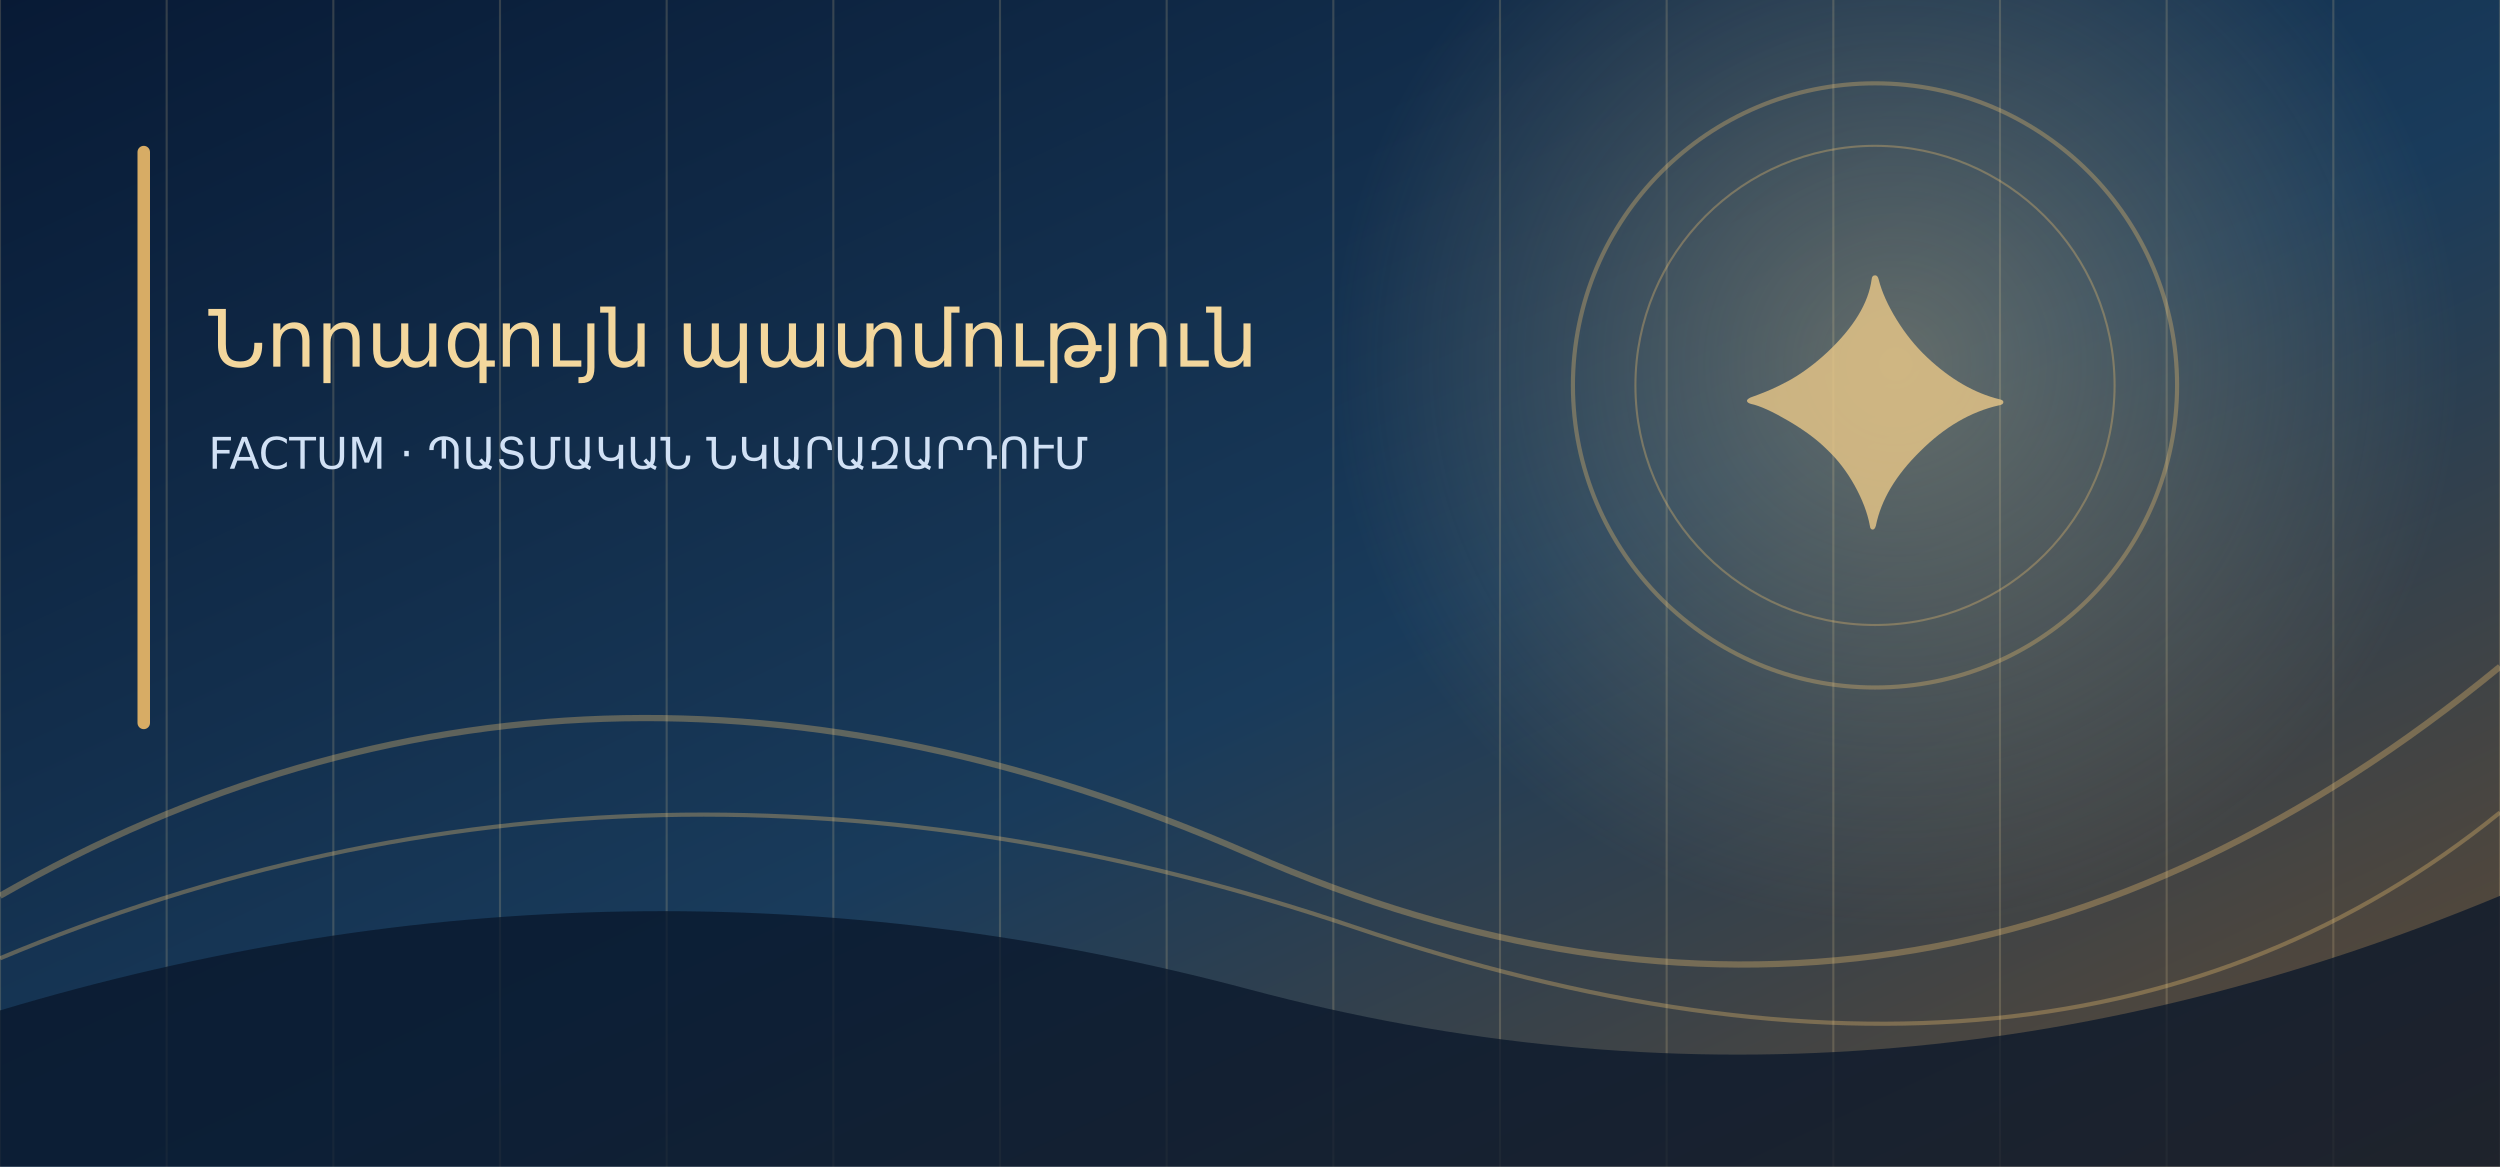
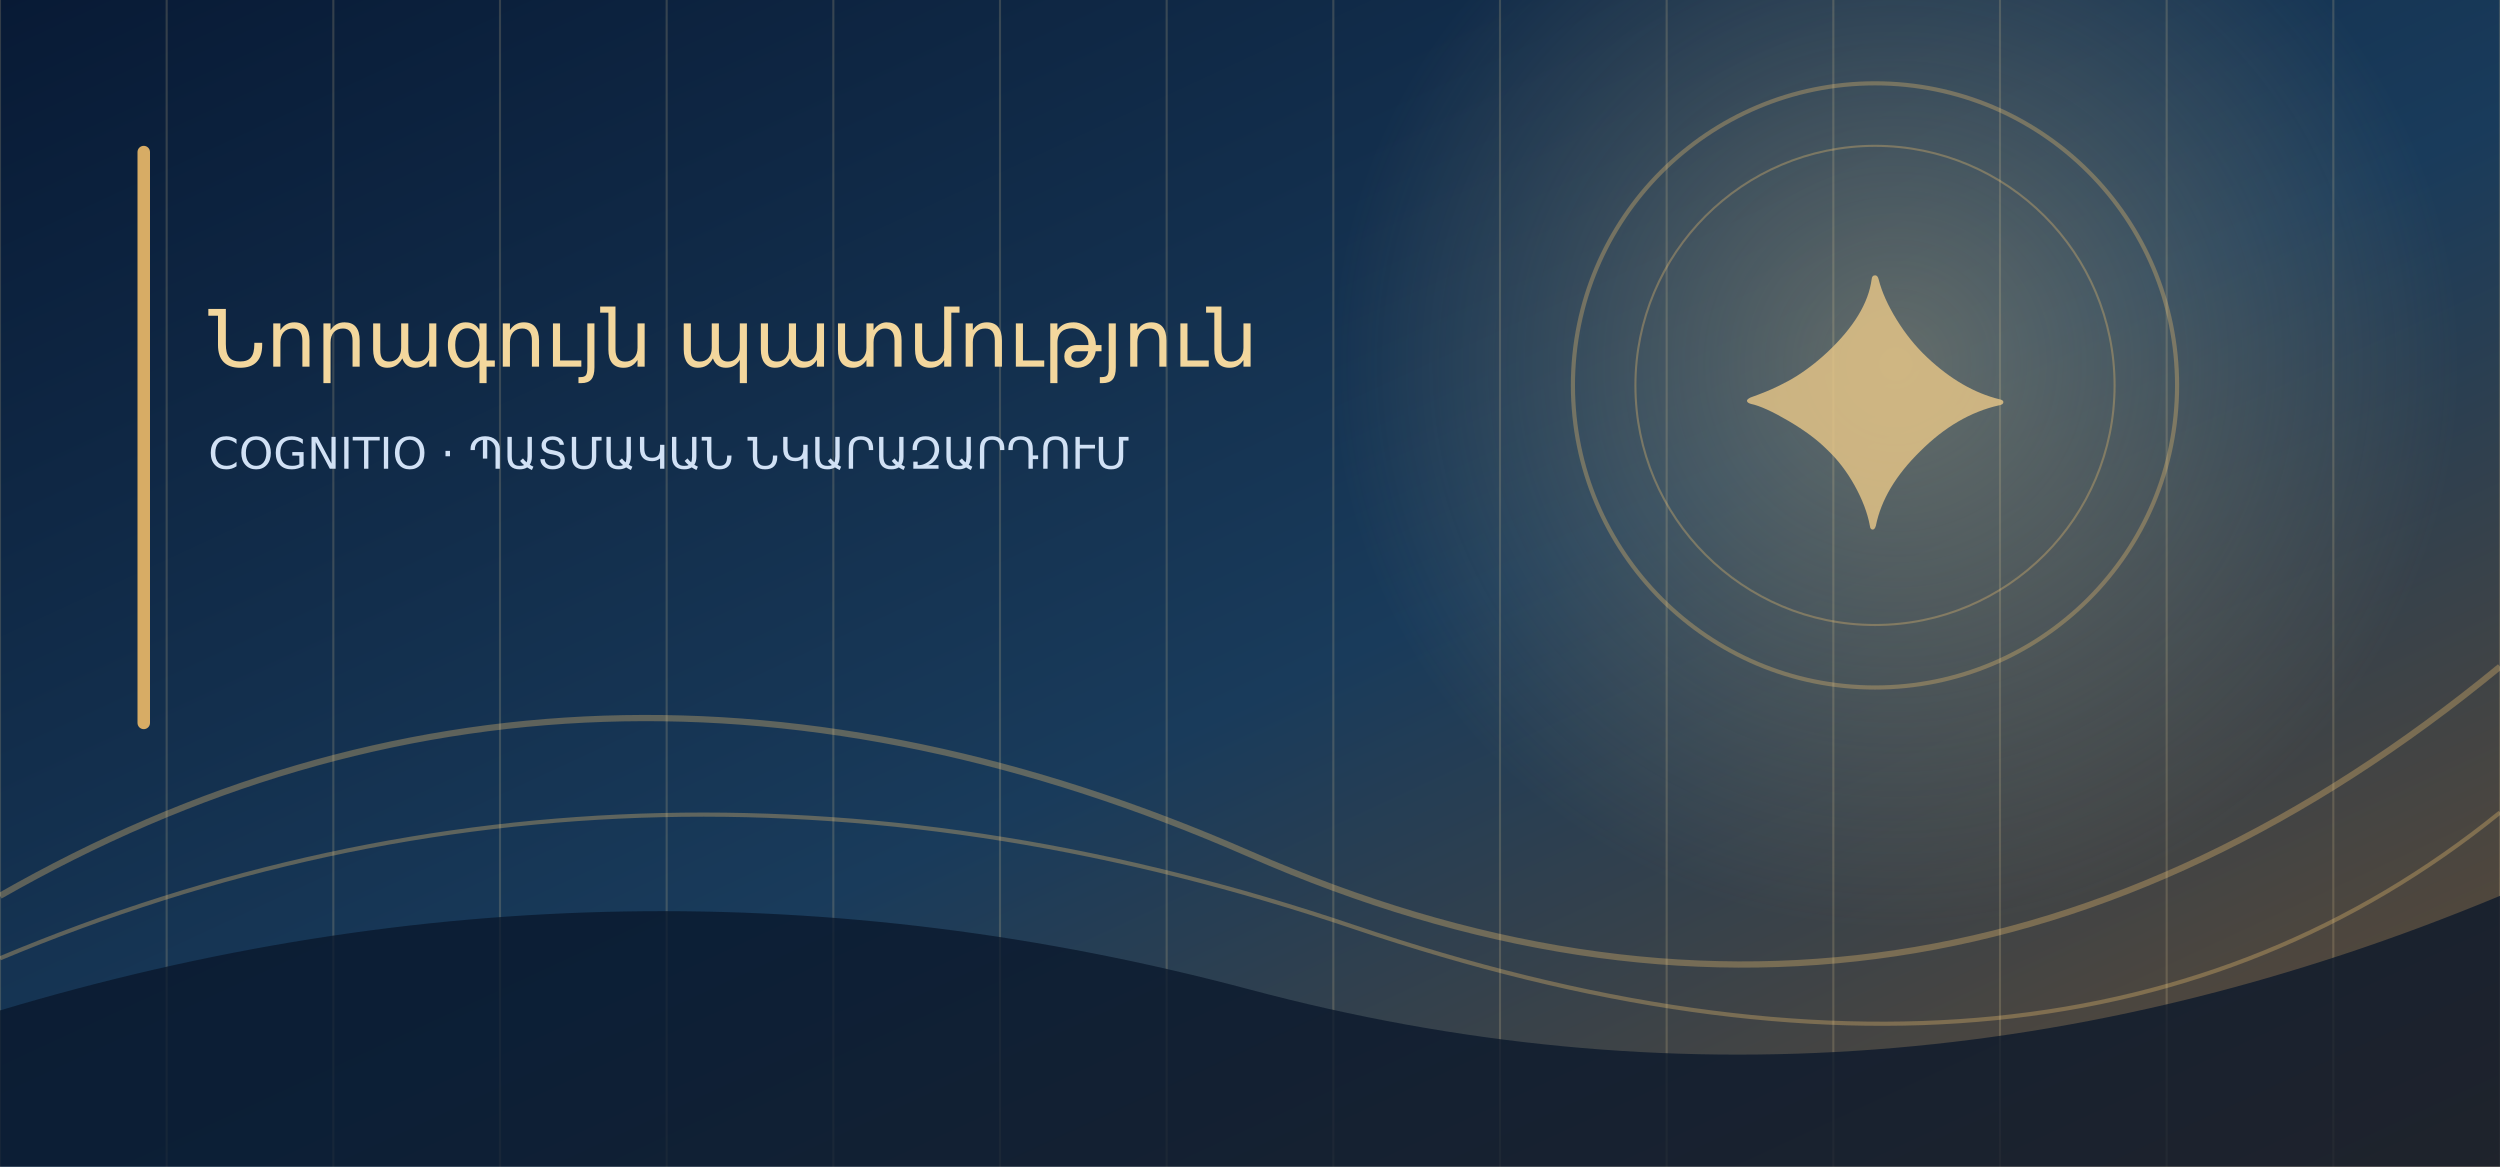
<svg xmlns="http://www.w3.org/2000/svg" width="1200" height="560" viewBox="0 0 1200 560">
  <defs>
    <linearGradient id="g" x2="1" y2="1">
      <stop stop-color="#081a35" />
      <stop offset=".55" stop-color="#193b5b" />
      <stop offset="1" stop-color="#634b32" />
    </linearGradient>
    <radialGradient id="light">
      <stop stop-color="#e9c788" stop-opacity=".36" />
      <stop offset="1" stop-color="#e9c788" stop-opacity="0" />
    </radialGradient>
  </defs>
  <rect width="1200" height="560" fill="url(#g)" />
  <circle cx="910" cy="175" r="270" fill="url(#light)" />
  <g stroke="#e4b96d" fill="none" opacity=".35">
    <path d="M0 430 Q280 270 600 410 T1200 320" stroke-width="3" />
    <path d="M0 460 Q310 330 650 445 T1200 390" stroke-width="2" />
    <circle cx="900" cy="185" r="145" stroke-width="2" />
    <circle cx="900" cy="185" r="115" stroke-width="1" />
  </g>
  <g opacity=".18" stroke="#f5d69a">
    <path d="M0 0 V560" />
    <path d="M80 0 V560" />
    <path d="M160 0 V560" />
    <path d="M240 0 V560" />
    <path d="M320 0 V560" />
    <path d="M400 0 V560" />
    <path d="M480 0 V560" />
    <path d="M560 0 V560" />
    <path d="M640 0 V560" />
    <path d="M720 0 V560" />
    <path d="M800 0 V560" />
    <path d="M880 0 V560" />
    <path d="M960 0 V560" />
    <path d="M1040 0 V560" />
    <path d="M1120 0 V560" />
    <path d="M1200 0 V560" />
  </g>
  <path d="M0 485 Q300 395 600 475 T1200 430 V560 H0Z" fill="#08162a" opacity=".75" />
  <text x="900" y="252" text-anchor="middle" font-size="170" fill="#eac888" opacity=".8">✦</text>
  <rect x="66" y="70" width="6" height="280" rx="3" fill="#d7ac65" />
  <text x="100" y="176" font-size="38" font-family="DejaVu Sans, sans-serif" fill="#f3d79d">Նորագույն պատմություն</text>
-   <text x="100" y="225" font-size="21" font-family="DejaVu Sans, sans-serif" fill="#d1e1f5">FACTUM · ՊԱՏՄԱԿԱՆ ՆԿԱՐԱԶԱՐԴՈՒՄ</text>
+   <text x="100" y="225" font-size="21" font-family="DejaVu Sans, sans-serif" fill="#d1e1f5">COGNITIO · ՊԱՏՄԱԿԱՆ ՆԿԱՐԱԶԱՐԴՈՒՄ</text>
</svg>
